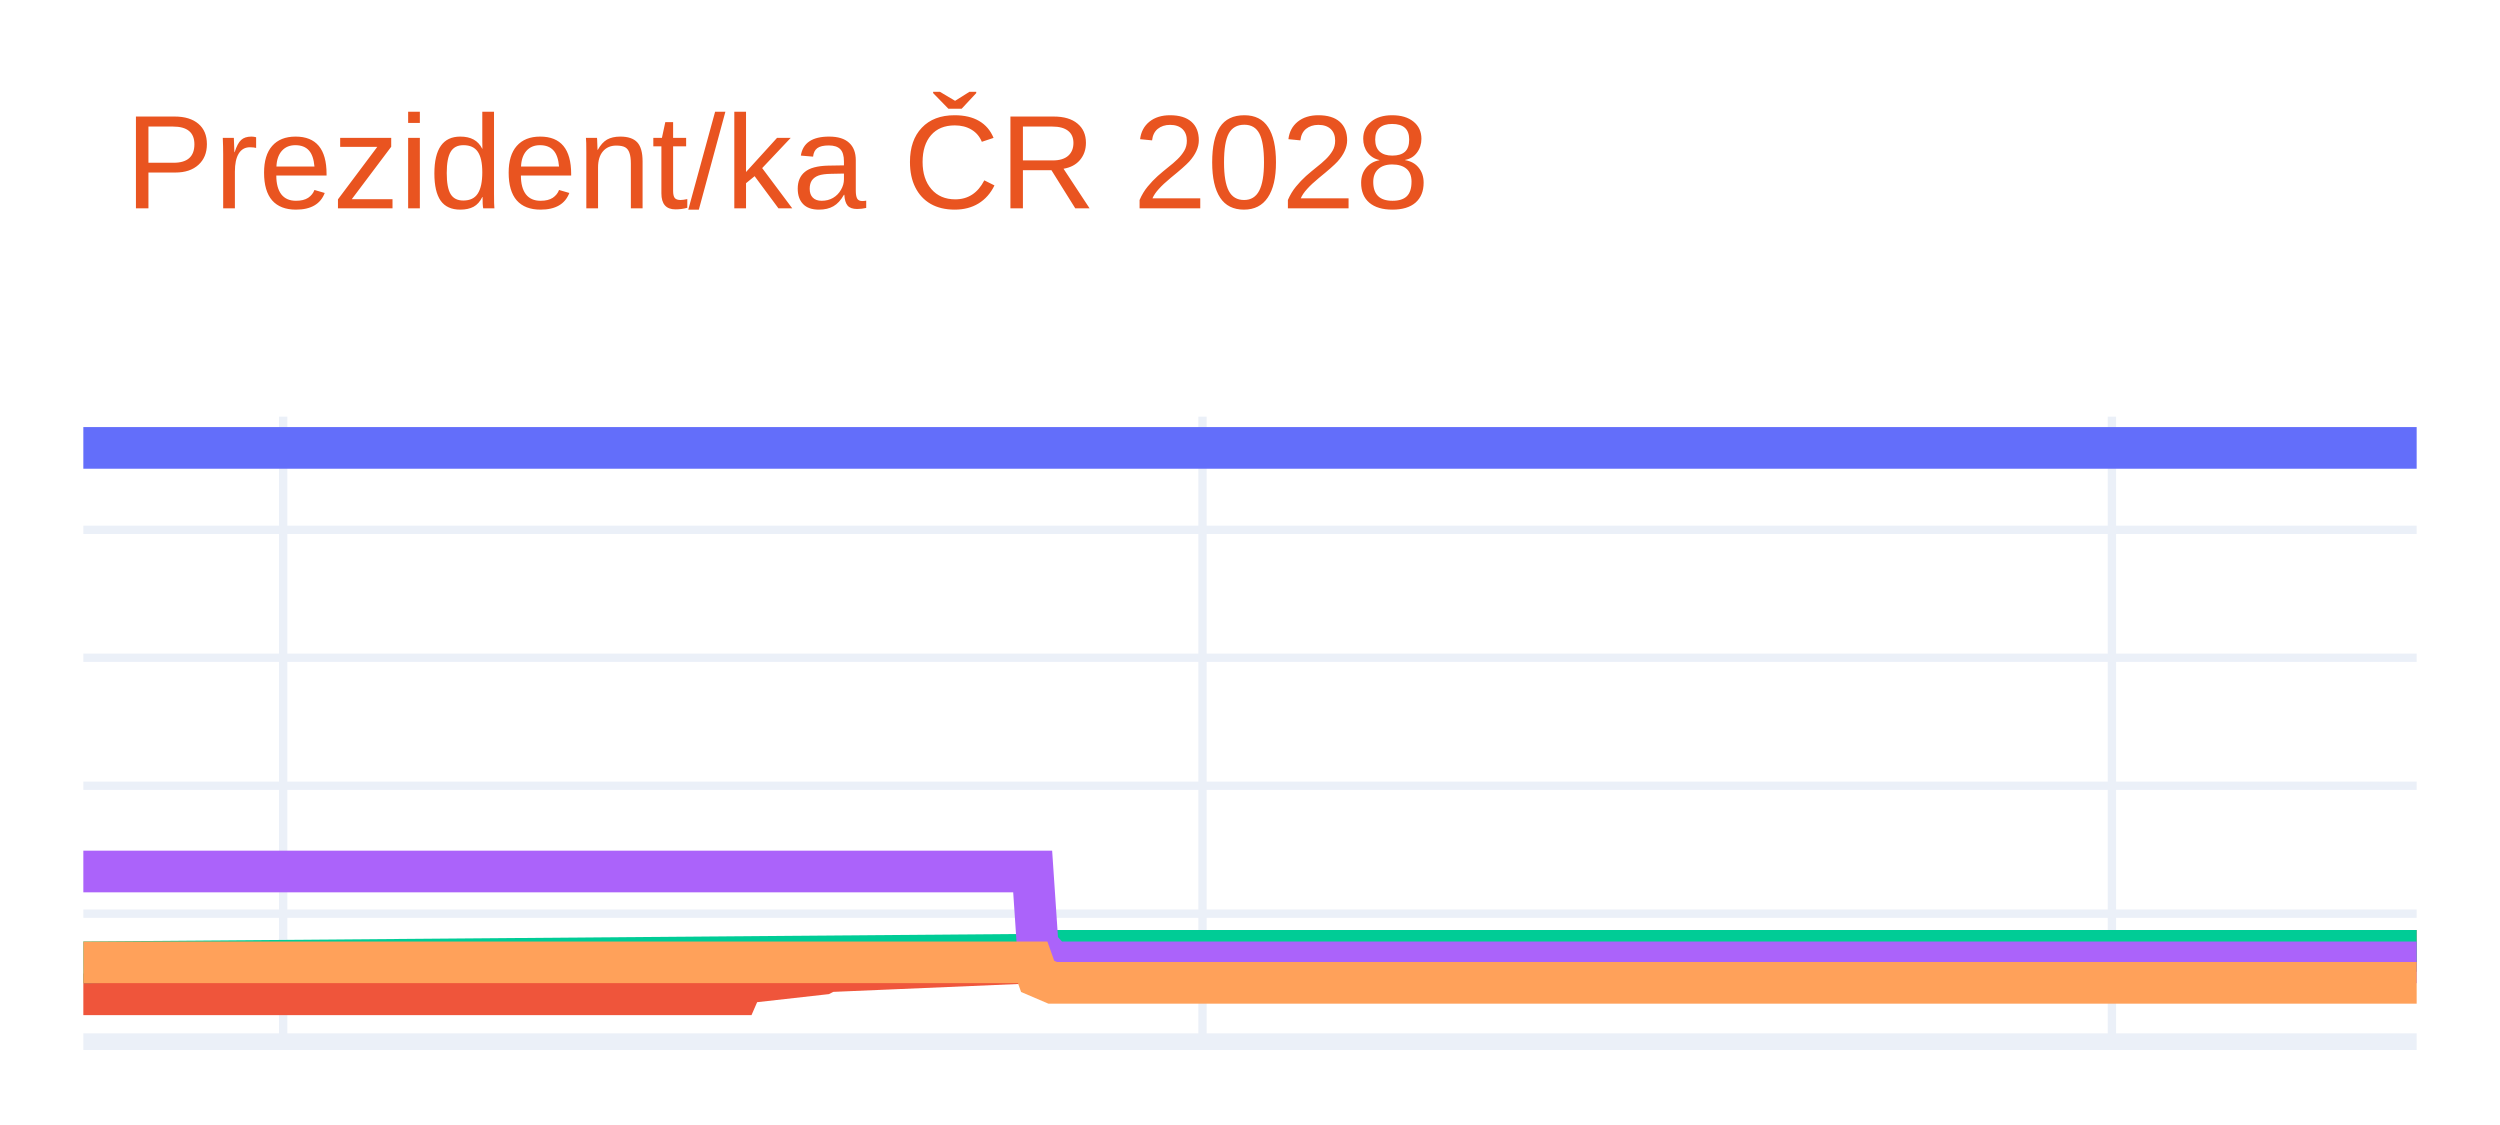
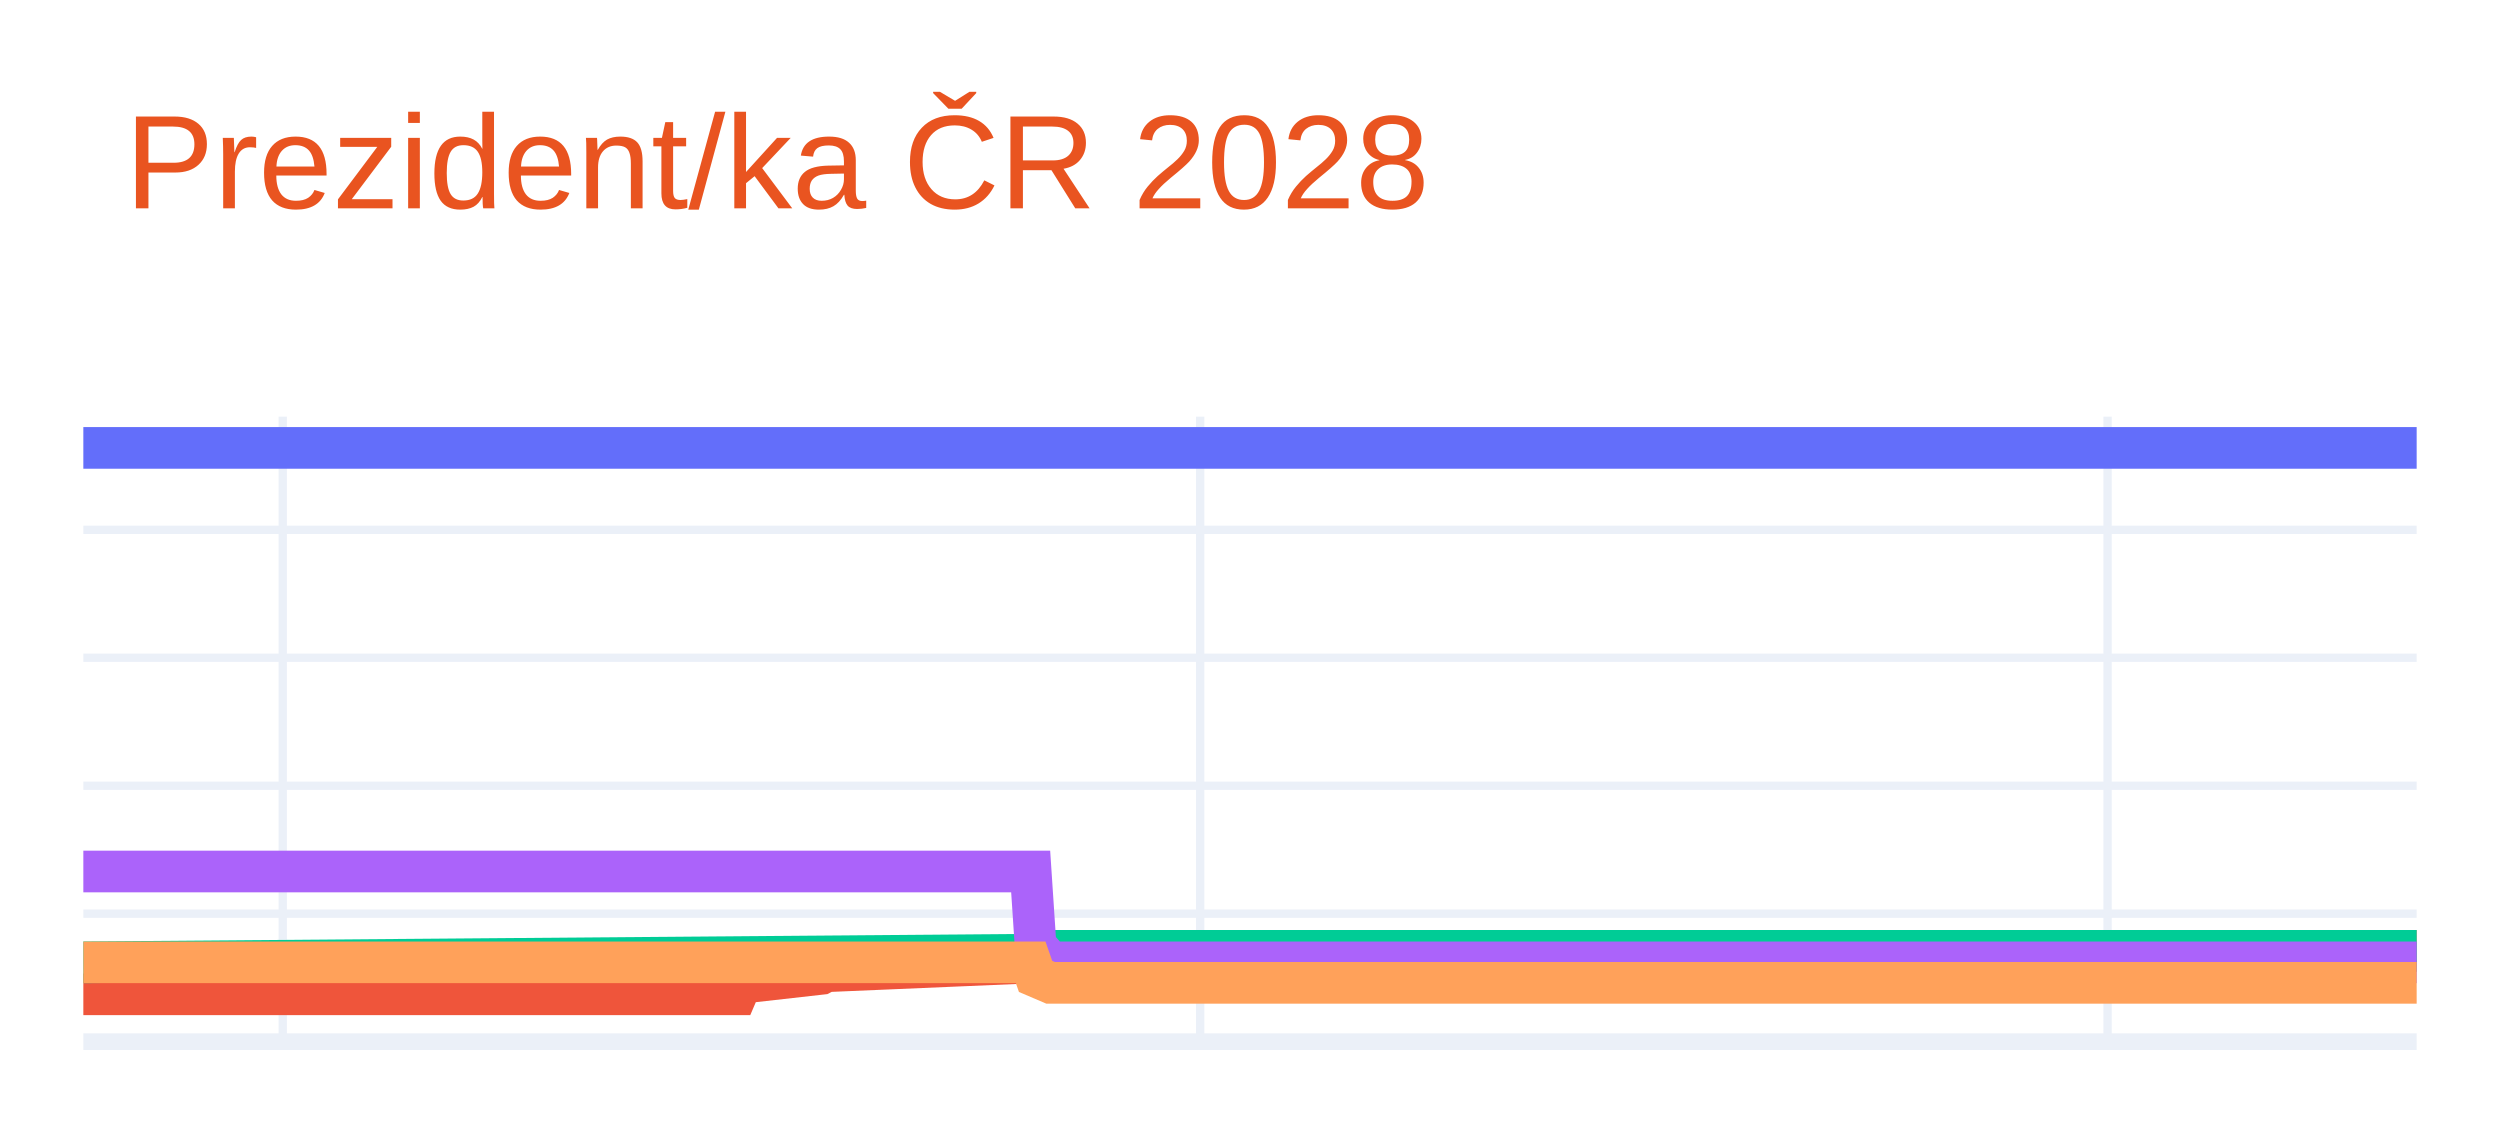
<svg xmlns="http://www.w3.org/2000/svg" class="main-svg" width="300" height="135" style="" viewBox="0 0 300 135">
  <rect x="0" y="0" width="300" height="135" style="fill: rgb(255, 255, 255); fill-opacity: 1;" />
-   <defs id="defs-333083">
+   <defs id="defs-efc08a">
    <g class="clips">
-       <clipPath id="clip333083xyplot" class="plotclip">
+       <clipPath id="clipefc08axyplot" class="plotclip">
        <rect width="280" height="75" />
      </clipPath>
-       <clipPath class="axesclip" id="clip333083x">
+       <clipPath class="axesclip" id="clipefc08ax">
        <rect x="10" y="0" width="280" height="135" />
      </clipPath>
-       <clipPath class="axesclip" id="clip333083y">
+       <clipPath class="axesclip" id="clipefc08ay">
        <rect x="0" y="50" width="300" height="75" />
      </clipPath>
-       <clipPath class="axesclip" id="clip333083xy">
+       <clipPath class="axesclip" id="clipefc08axy">
        <rect x="10" y="50" width="280" height="75" />
      </clipPath>
    </g>
    <g class="gradients" />
    <g class="patterns" />
  </defs>
  <g class="bglayer" />
  <g class="layer-below">
    <g class="imagelayer" />
    <g class="shapelayer" />
  </g>
  <g class="cartesianlayer">
    <g class="subplot xy">
      <g class="layer-subplot">
        <g class="shapelayer" />
        <g class="imagelayer" />
      </g>
      <g class="minor-gridlayer">
        <g class="x" />
        <g class="y" />
      </g>
      <g class="gridlayer">
        <g class="x">
-           <path class="xgrid crisp" transform="translate(33.98,0)" d="M0,50v75" style="stroke: rgb(235, 240, 248); stroke-opacity: 1; stroke-width: 1px;" />
-           <path class="xgrid crisp" transform="translate(144.3,0)" d="M0,50v75" style="stroke: rgb(235, 240, 248); stroke-opacity: 1; stroke-width: 1px;" />
-           <path class="xgrid crisp" transform="translate(253.43,0)" d="M0,50v75" style="stroke: rgb(235, 240, 248); stroke-opacity: 1; stroke-width: 1px;" />
+           <path class="xgrid crisp" transform="translate(33.93,0)" d="M0,50v75" style="stroke: rgb(235, 240, 248); stroke-opacity: 1; stroke-width: 1px;" />
+           <path class="xgrid crisp" transform="translate(144.02,0)" d="M0,50v75" style="stroke: rgb(235, 240, 248); stroke-opacity: 1; stroke-width: 1px;" />
+           <path class="xgrid crisp" transform="translate(252.91,0)" d="M0,50v75" style="stroke: rgb(235, 240, 248); stroke-opacity: 1; stroke-width: 1px;" />
        </g>
        <g class="y">
          <path class="ygrid crisp" transform="translate(0,109.64)" d="M10,0h280" style="stroke: rgb(235, 240, 248); stroke-opacity: 1; stroke-width: 1px;" />
          <path class="ygrid crisp" transform="translate(0,94.29)" d="M10,0h280" style="stroke: rgb(235, 240, 248); stroke-opacity: 1; stroke-width: 1px;" />
          <path class="ygrid crisp" transform="translate(0,78.93)" d="M10,0h280" style="stroke: rgb(235, 240, 248); stroke-opacity: 1; stroke-width: 1px;" />
          <path class="ygrid crisp" transform="translate(0,63.58)" d="M10,0h280" style="stroke: rgb(235, 240, 248); stroke-opacity: 1; stroke-width: 1px;" />
        </g>
      </g>
      <g class="zerolinelayer">
        <path class="yzl zl crisp" transform="translate(0,125)" d="M10,0h280" style="stroke: rgb(235, 240, 248); stroke-opacity: 1; stroke-width: 2px;" />
      </g>
      <g class="layer-between">
        <g class="shapelayer" />
        <g class="imagelayer" />
      </g>
      <path class="xlines-below" />
      <path class="ylines-below" />
      <g class="overlines-below" />
      <g class="xaxislayer-below" />
      <g class="yaxislayer-below" />
      <g class="overaxes-below" />
      <g class="overplot">
-         <g class="xy" transform="translate(10,50)" clip-path="url(#clip333083xyplot)">
+         <g class="xy" transform="translate(10,50)" clip-path="url(#clipefc08axyplot)">
          <g class="scatterlayer mlayer">
-             <g class="trace scatter trace221ebd" style="stroke-miterlimit: 2; opacity: 1;">
+             <g class="trace scatter traceed2781" style="stroke-miterlimit: 2; opacity: 1;">
              <g class="fills" />
              <g class="errorbars" />
              <g class="lines">
                <path class="js-line" d="M0,3.75L280,3.75" style="vector-effect: none; fill: none; stroke: rgb(99, 110, 250); stroke-opacity: 1; stroke-width: 5px; opacity: 1;" />
              </g>
              <g class="points" />
              <g class="text" />
            </g>
-             <g class="trace scatter trace45509d" style="stroke-miterlimit: 2; opacity: 1;">
+             <g class="trace scatter trace95caaa" style="stroke-miterlimit: 2; opacity: 1;">
              <g class="fills" />
              <g class="errorbars" />
              <g class="lines">
-                 <path class="js-line" d="M0,69.32L78.54,69.32L79.14,67.94L88.74,66.86L89.34,66.55L114.52,65.48L115.12,64.87L280,64.1" style="vector-effect: none; fill: none; stroke: rgb(239, 85, 59); stroke-opacity: 1; stroke-width: 5px; opacity: 1;" />
+                 <path class="js-line" d="M0,69.32L78.38,69.32L78.97,67.94L88.55,66.86L89.15,66.55L114.27,65.48L114.87,64.87L280,64.1" style="vector-effect: none; fill: none; stroke: rgb(239, 85, 59); stroke-opacity: 1; stroke-width: 5px; opacity: 1;" />
              </g>
              <g class="points" />
              <g class="text" />
            </g>
-             <g class="trace scatter tracea1593f" style="stroke-miterlimit: 2; opacity: 1;">
+             <g class="trace scatter trace16300d" style="stroke-miterlimit: 2; opacity: 1;">
              <g class="fills" />
              <g class="errorbars" />
              <g class="lines">
-                 <path class="js-line" d="M0,65.48L114.52,64.56L115.12,64.1L280,64.1" style="vector-effect: none; fill: none; stroke: rgb(0, 204, 150); stroke-opacity: 1; stroke-width: 5px; opacity: 1;" />
+                 <path class="js-line" d="M0,65.48L114.27,64.56L114.87,64.1L280,64.1" style="vector-effect: none; fill: none; stroke: rgb(0, 204, 150); stroke-opacity: 1; stroke-width: 5px; opacity: 1;" />
              </g>
              <g class="points" />
              <g class="text" />
            </g>
-             <g class="trace scatter tracee9eb9c" style="stroke-miterlimit: 2; opacity: 1;">
+             <g class="trace scatter traceffca18" style="stroke-miterlimit: 2; opacity: 1;">
              <g class="fills" />
              <g class="errorbars" />
              <g class="lines">
-                 <path class="js-line" d="M0,54.58L113.92,54.58L114.52,63.48L116.32,65.48L116.92,65.48L280,65.48" style="vector-effect: none; fill: none; stroke: rgb(171, 99, 250); stroke-opacity: 1; stroke-width: 5px; opacity: 1;" />
+                 <path class="js-line" d="M0,54.58L113.68,54.58L114.27,63.48L116.07,65.48L116.67,65.48L280,65.48" style="vector-effect: none; fill: none; stroke: rgb(171, 99, 250); stroke-opacity: 1; stroke-width: 5px; opacity: 1;" />
              </g>
              <g class="points" />
              <g class="text" />
            </g>
-             <g class="trace scatter trace25e11e" style="stroke-miterlimit: 2; opacity: 1;">
+             <g class="trace scatter trace0e593d" style="stroke-miterlimit: 2; opacity: 1;">
              <g class="fills" />
              <g class="errorbars" />
              <g class="lines">
-                 <path class="js-line" d="M0,65.48L113.92,65.48L114.52,67.17L116.32,67.94L116.92,67.94L280,67.94" style="vector-effect: none; fill: none; stroke: rgb(255, 161, 90); stroke-opacity: 1; stroke-width: 5px; opacity: 1;" />
+                 <path class="js-line" d="M0,65.48L113.68,65.48L114.27,67.17L116.07,67.94L116.67,67.94L280,67.94" style="vector-effect: none; fill: none; stroke: rgb(255, 161, 90); stroke-opacity: 1; stroke-width: 5px; opacity: 1;" />
              </g>
              <g class="points" />
              <g class="text" />
            </g>
          </g>
        </g>
      </g>
      <path class="xlines-above crisp" d="M0,0" style="fill: none;" />
      <path class="ylines-above crisp" d="M0,0" style="fill: none;" />
      <g class="overlines-above" />
      <g class="xaxislayer-above" />
      <g class="yaxislayer-above" />
      <g class="overaxes-above" />
    </g>
  </g>
  <g class="polarlayer" />
  <g class="smithlayer" />
  <g class="ternarylayer" />
  <g class="geolayer" />
  <g class="funnelarealayer" />
  <g class="pielayer" />
  <g class="iciclelayer" />
  <g class="treemaplayer" />
  <g class="sunburstlayer" />
  <g class="glimages" />
-   <defs id="topdefs-333083">
+   <defs id="topdefs-efc08a">
    <g class="clips" />
  </defs>
  <g class="layer-above">
    <g class="imagelayer" />
    <g class="shapelayer" />
  </g>
  <g class="infolayer">
    <g class="g-gtitle">
      <text class="gtitle" x="15" y="25" text-anchor="start" dy="0em" style="opacity: 1; font-family: Ubuntu, verdana, arial, sans-serif; font-size: 16px; fill: rgb(233, 84, 32); fill-opacity: 1; white-space: pre;">Prezident/ka ČR 2028</text>
    </g>
    <g class="g-xtitle" />
    <g class="g-ytitle" />
  </g>
</svg>
